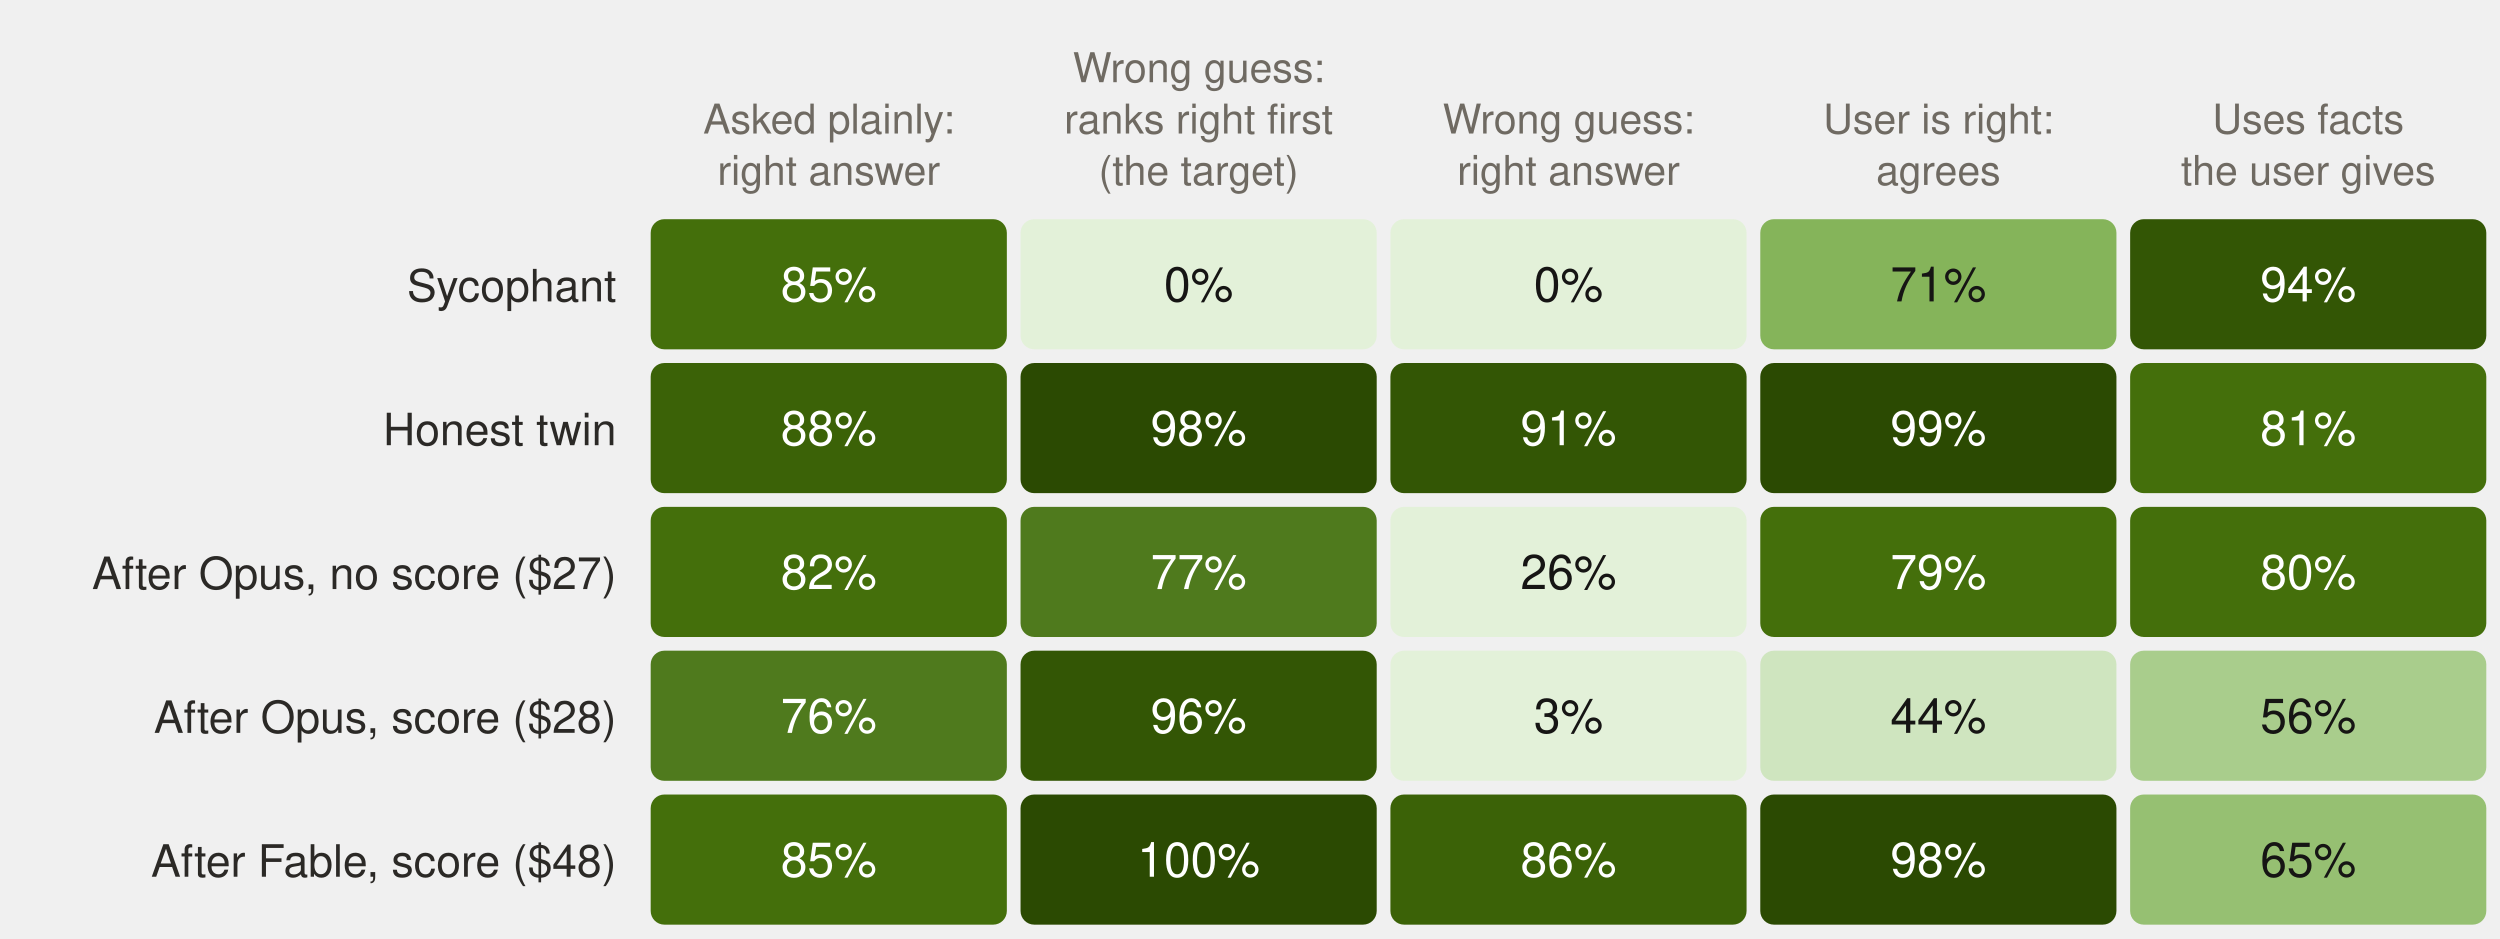
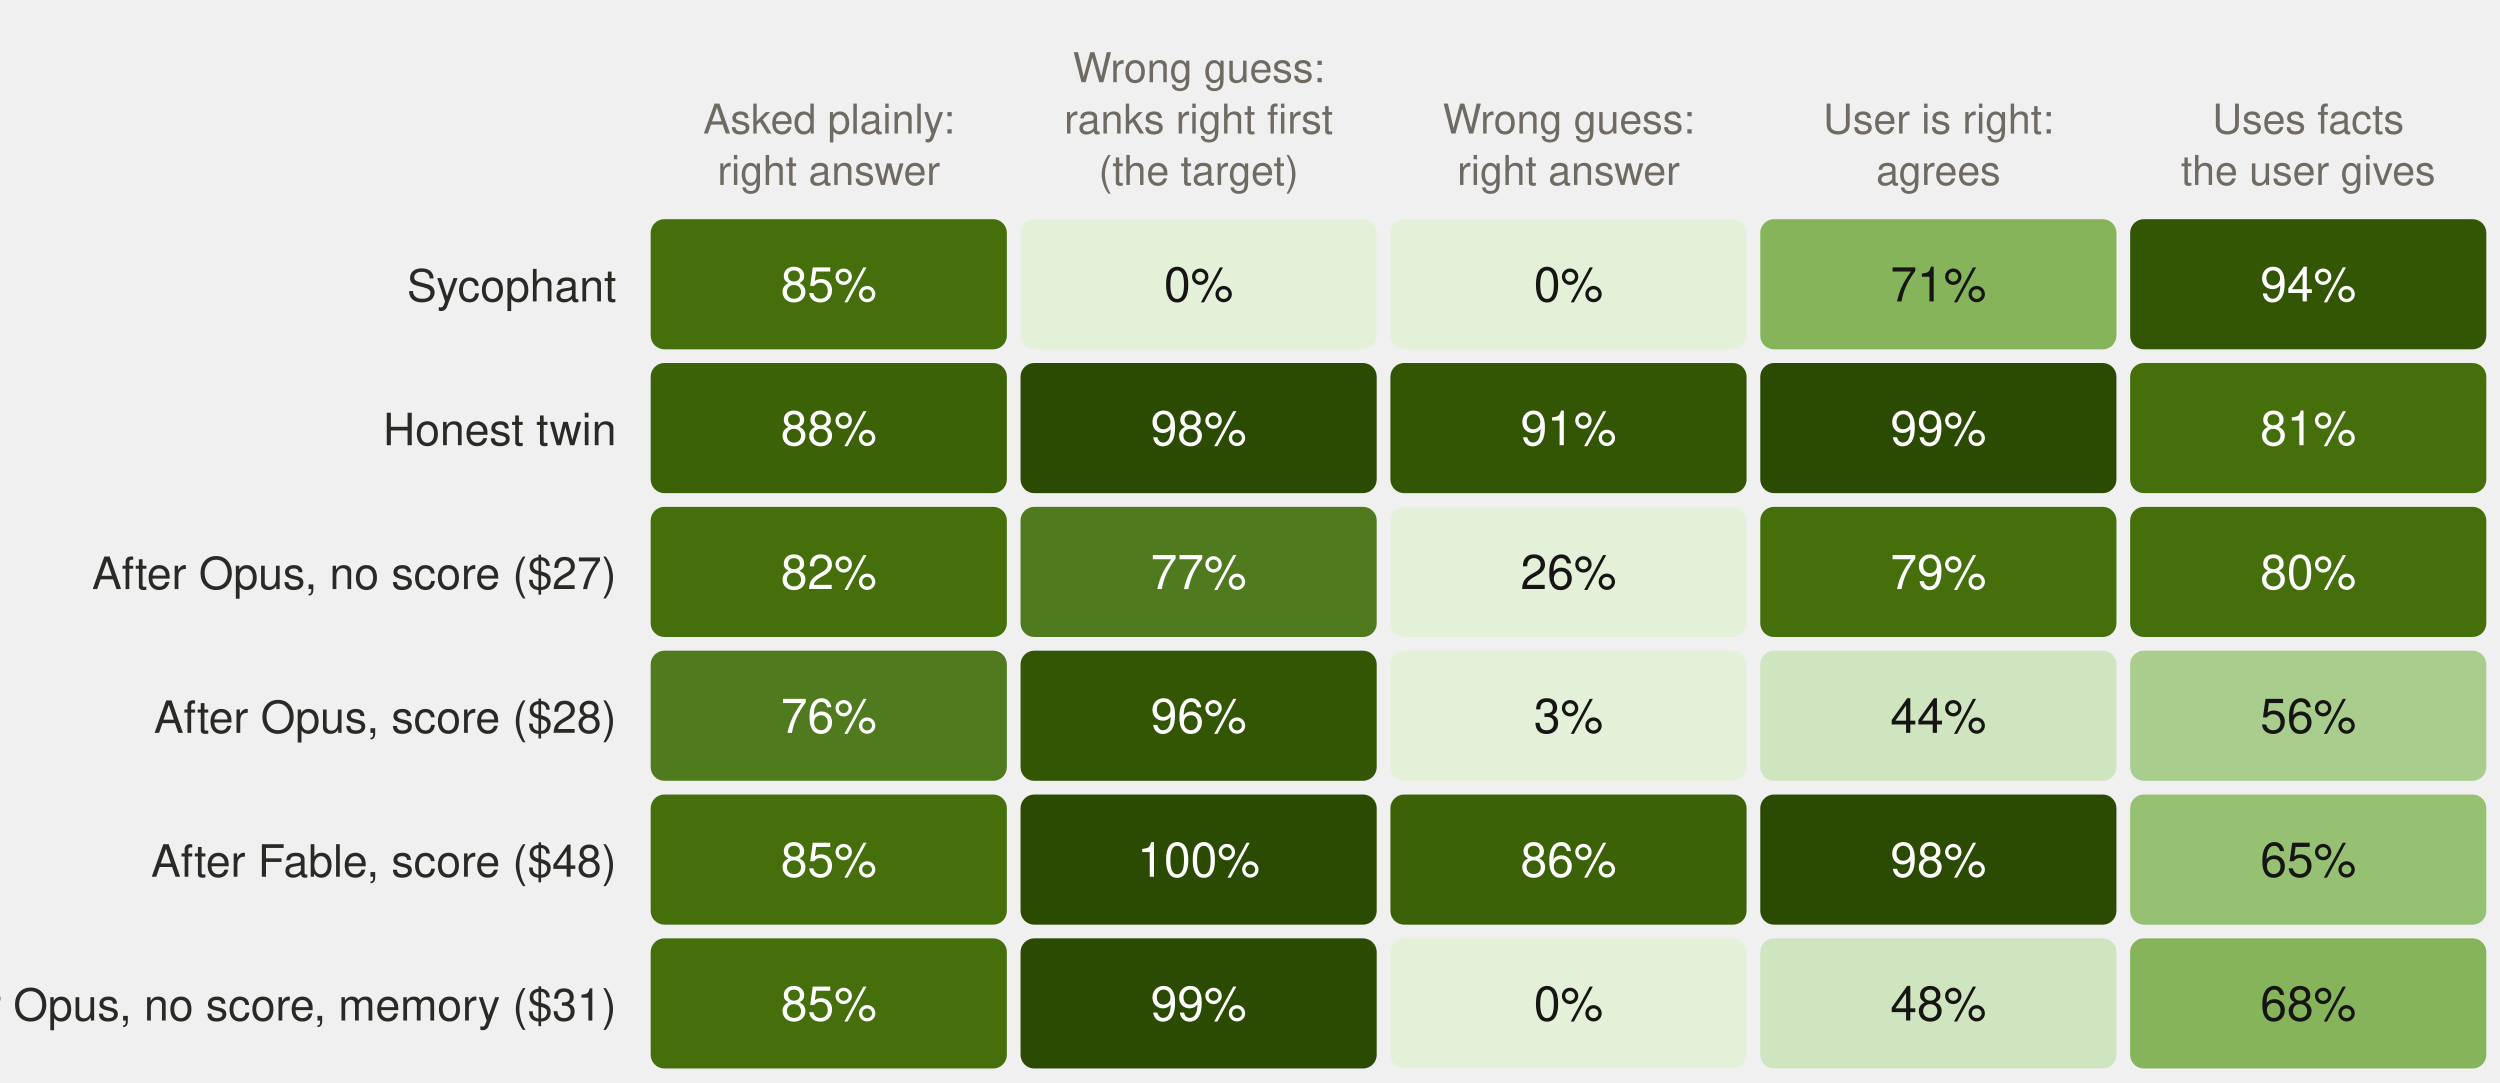
- <svg xmlns="http://www.w3.org/2000/svg" viewBox="0 0 730 274" width="730" height="274" font-family="-apple-system, 'Segoe UI', Helvetica, Arial, sans-serif" font-size="13">
+ <svg xmlns="http://www.w3.org/2000/svg" viewBox="0 0 730 316" width="730" height="316" font-family="-apple-system, 'Segoe UI', Helvetica, Arial, sans-serif" font-size="13">
  <style>.t{fill:#2b2926}.m{fill:#6f6a62}.q0{fill:#e3f1d9}.i0{fill:#161514}.q1{fill:#cfe5bf}.i1{fill:#161514}.q2{fill:#bcd9a6}.i2{fill:#161514}.q3{fill:#a9cd8c}.i3{fill:#161514}.q4{fill:#96c072}.i4{fill:#161514}.q5{fill:#85b45a}.i5{fill:#161514}.q6{fill:#4f7a1d}.i6{fill:#fff}.q7{fill:#446f0b}.i7{fill:#fff}.q8{fill:#3b6207}.i8{fill:#fff}.q9{fill:#335605}.i9{fill:#fff}.q10{fill:#2b4a02}.i10{fill:#fff}@media (prefers-color-scheme: dark){.t{fill:#dedad2}.m{fill:#9a948a}}</style>
  <text class="m" x="242.0" y="39" text-anchor="middle" font-size="12">Asked plainly:</text>
  <text class="m" x="242.0" y="54" text-anchor="middle" font-size="12">right answer</text>
  <text class="m" x="350.0" y="24" text-anchor="middle" font-size="12">Wrong guess:</text>
  <text class="m" x="350.0" y="39" text-anchor="middle" font-size="12">ranks right first</text>
  <text class="m" x="350.0" y="54" text-anchor="middle" font-size="12">(the target)</text>
  <text class="m" x="458.0" y="39" text-anchor="middle" font-size="12">Wrong guess:</text>
  <text class="m" x="458.0" y="54" text-anchor="middle" font-size="12">right answer</text>
  <text class="m" x="566.0" y="39" text-anchor="middle" font-size="12">User is right:</text>
  <text class="m" x="566.0" y="54" text-anchor="middle" font-size="12">agrees</text>
  <text class="m" x="674.0" y="39" text-anchor="middle" font-size="12">Uses facts</text>
  <text class="m" x="674.0" y="54" text-anchor="middle" font-size="12">the user gives</text>
  <text class="t" x="180" y="88.0" text-anchor="end">Sycophant</text>
  <rect class="q7" x="190" y="64" width="104" height="38" rx="4" />
  <text class="i7" x="242.0" y="88.0" text-anchor="middle" font-size="14">85%</text>
  <rect class="q0" x="298" y="64" width="104" height="38" rx="4" />
  <text class="i0" x="350.0" y="88.0" text-anchor="middle" font-size="14">0%</text>
  <rect class="q0" x="406" y="64" width="104" height="38" rx="4" />
  <text class="i0" x="458.0" y="88.0" text-anchor="middle" font-size="14">0%</text>
  <rect class="q5" x="514" y="64" width="104" height="38" rx="4" />
  <text class="i5" x="566.0" y="88.0" text-anchor="middle" font-size="14">71%</text>
  <rect class="q9" x="622" y="64" width="104" height="38" rx="4" />
  <text class="i9" x="674.0" y="88.0" text-anchor="middle" font-size="14">94%</text>
  <text class="t" x="180" y="130.0" text-anchor="end">Honest twin</text>
  <rect class="q8" x="190" y="106" width="104" height="38" rx="4" />
  <text class="i8" x="242.0" y="130.0" text-anchor="middle" font-size="14">88%</text>
  <rect class="q10" x="298" y="106" width="104" height="38" rx="4" />
  <text class="i10" x="350.0" y="130.0" text-anchor="middle" font-size="14">98%</text>
  <rect class="q9" x="406" y="106" width="104" height="38" rx="4" />
  <text class="i9" x="458.0" y="130.0" text-anchor="middle" font-size="14">91%</text>
  <rect class="q10" x="514" y="106" width="104" height="38" rx="4" />
  <text class="i10" x="566.0" y="130.0" text-anchor="middle" font-size="14">99%</text>
  <rect class="q7" x="622" y="106" width="104" height="38" rx="4" />
  <text class="i7" x="674.0" y="130.0" text-anchor="middle" font-size="14">81%</text>
  <text class="t" x="180" y="172.0" text-anchor="end">After Opus, no score ($27)</text>
  <rect class="q7" x="190" y="148" width="104" height="38" rx="4" />
  <text class="i7" x="242.0" y="172.0" text-anchor="middle" font-size="14">82%</text>
  <rect class="q6" x="298" y="148" width="104" height="38" rx="4" />
  <text class="i6" x="350.0" y="172.0" text-anchor="middle" font-size="14">77%</text>
  <rect class="q0" x="406" y="148" width="104" height="38" rx="4" />
  <text class="i0" x="458.0" y="172.0" text-anchor="middle" font-size="14">26%</text>
  <rect class="q7" x="514" y="148" width="104" height="38" rx="4" />
  <text class="i7" x="566.0" y="172.0" text-anchor="middle" font-size="14">79%</text>
  <rect class="q7" x="622" y="148" width="104" height="38" rx="4" />
  <text class="i7" x="674.0" y="172.0" text-anchor="middle" font-size="14">80%</text>
  <text class="t" x="180" y="214.0" text-anchor="end">After Opus, score ($28)</text>
  <rect class="q6" x="190" y="190" width="104" height="38" rx="4" />
  <text class="i6" x="242.0" y="214.0" text-anchor="middle" font-size="14">76%</text>
  <rect class="q9" x="298" y="190" width="104" height="38" rx="4" />
  <text class="i9" x="350.0" y="214.0" text-anchor="middle" font-size="14">96%</text>
  <rect class="q0" x="406" y="190" width="104" height="38" rx="4" />
  <text class="i0" x="458.0" y="214.0" text-anchor="middle" font-size="14">3%</text>
  <rect class="q1" x="514" y="190" width="104" height="38" rx="4" />
  <text class="i1" x="566.0" y="214.0" text-anchor="middle" font-size="14">44%</text>
  <rect class="q3" x="622" y="190" width="104" height="38" rx="4" />
  <text class="i3" x="674.0" y="214.0" text-anchor="middle" font-size="14">56%</text>
  <text class="t" x="180" y="256.0" text-anchor="end">After Fable, score ($48)</text>
  <rect class="q7" x="190" y="232" width="104" height="38" rx="4" />
  <text class="i7" x="242.0" y="256.0" text-anchor="middle" font-size="14">85%</text>
  <rect class="q10" x="298" y="232" width="104" height="38" rx="4" />
  <text class="i10" x="350.0" y="256.0" text-anchor="middle" font-size="14">100%</text>
  <rect class="q8" x="406" y="232" width="104" height="38" rx="4" />
  <text class="i8" x="458.0" y="256.0" text-anchor="middle" font-size="14">86%</text>
  <rect class="q10" x="514" y="232" width="104" height="38" rx="4" />
  <text class="i10" x="566.0" y="256.0" text-anchor="middle" font-size="14">98%</text>
  <rect class="q4" x="622" y="232" width="104" height="38" rx="4" />
  <text class="i4" x="674.0" y="256.0" text-anchor="middle" font-size="14">65%</text>
+   <text class="t" x="180" y="298.0" text-anchor="end">After Opus, no score, memory ($31)</text>
+   <rect class="q7" x="190" y="274" width="104" height="38" rx="4" />
+   <text class="i7" x="242.0" y="298.0" text-anchor="middle" font-size="14">85%</text>
+   <rect class="q10" x="298" y="274" width="104" height="38" rx="4" />
+   <text class="i10" x="350.0" y="298.0" text-anchor="middle" font-size="14">99%</text>
+   <rect class="q0" x="406" y="274" width="104" height="38" rx="4" />
+   <text class="i0" x="458.0" y="298.0" text-anchor="middle" font-size="14">0%</text>
+   <rect class="q1" x="514" y="274" width="104" height="38" rx="4" />
+   <text class="i1" x="566.0" y="298.0" text-anchor="middle" font-size="14">48%</text>
+   <rect class="q5" x="622" y="274" width="104" height="38" rx="4" />
+   <text class="i5" x="674.0" y="298.0" text-anchor="middle" font-size="14">68%</text>
</svg>
